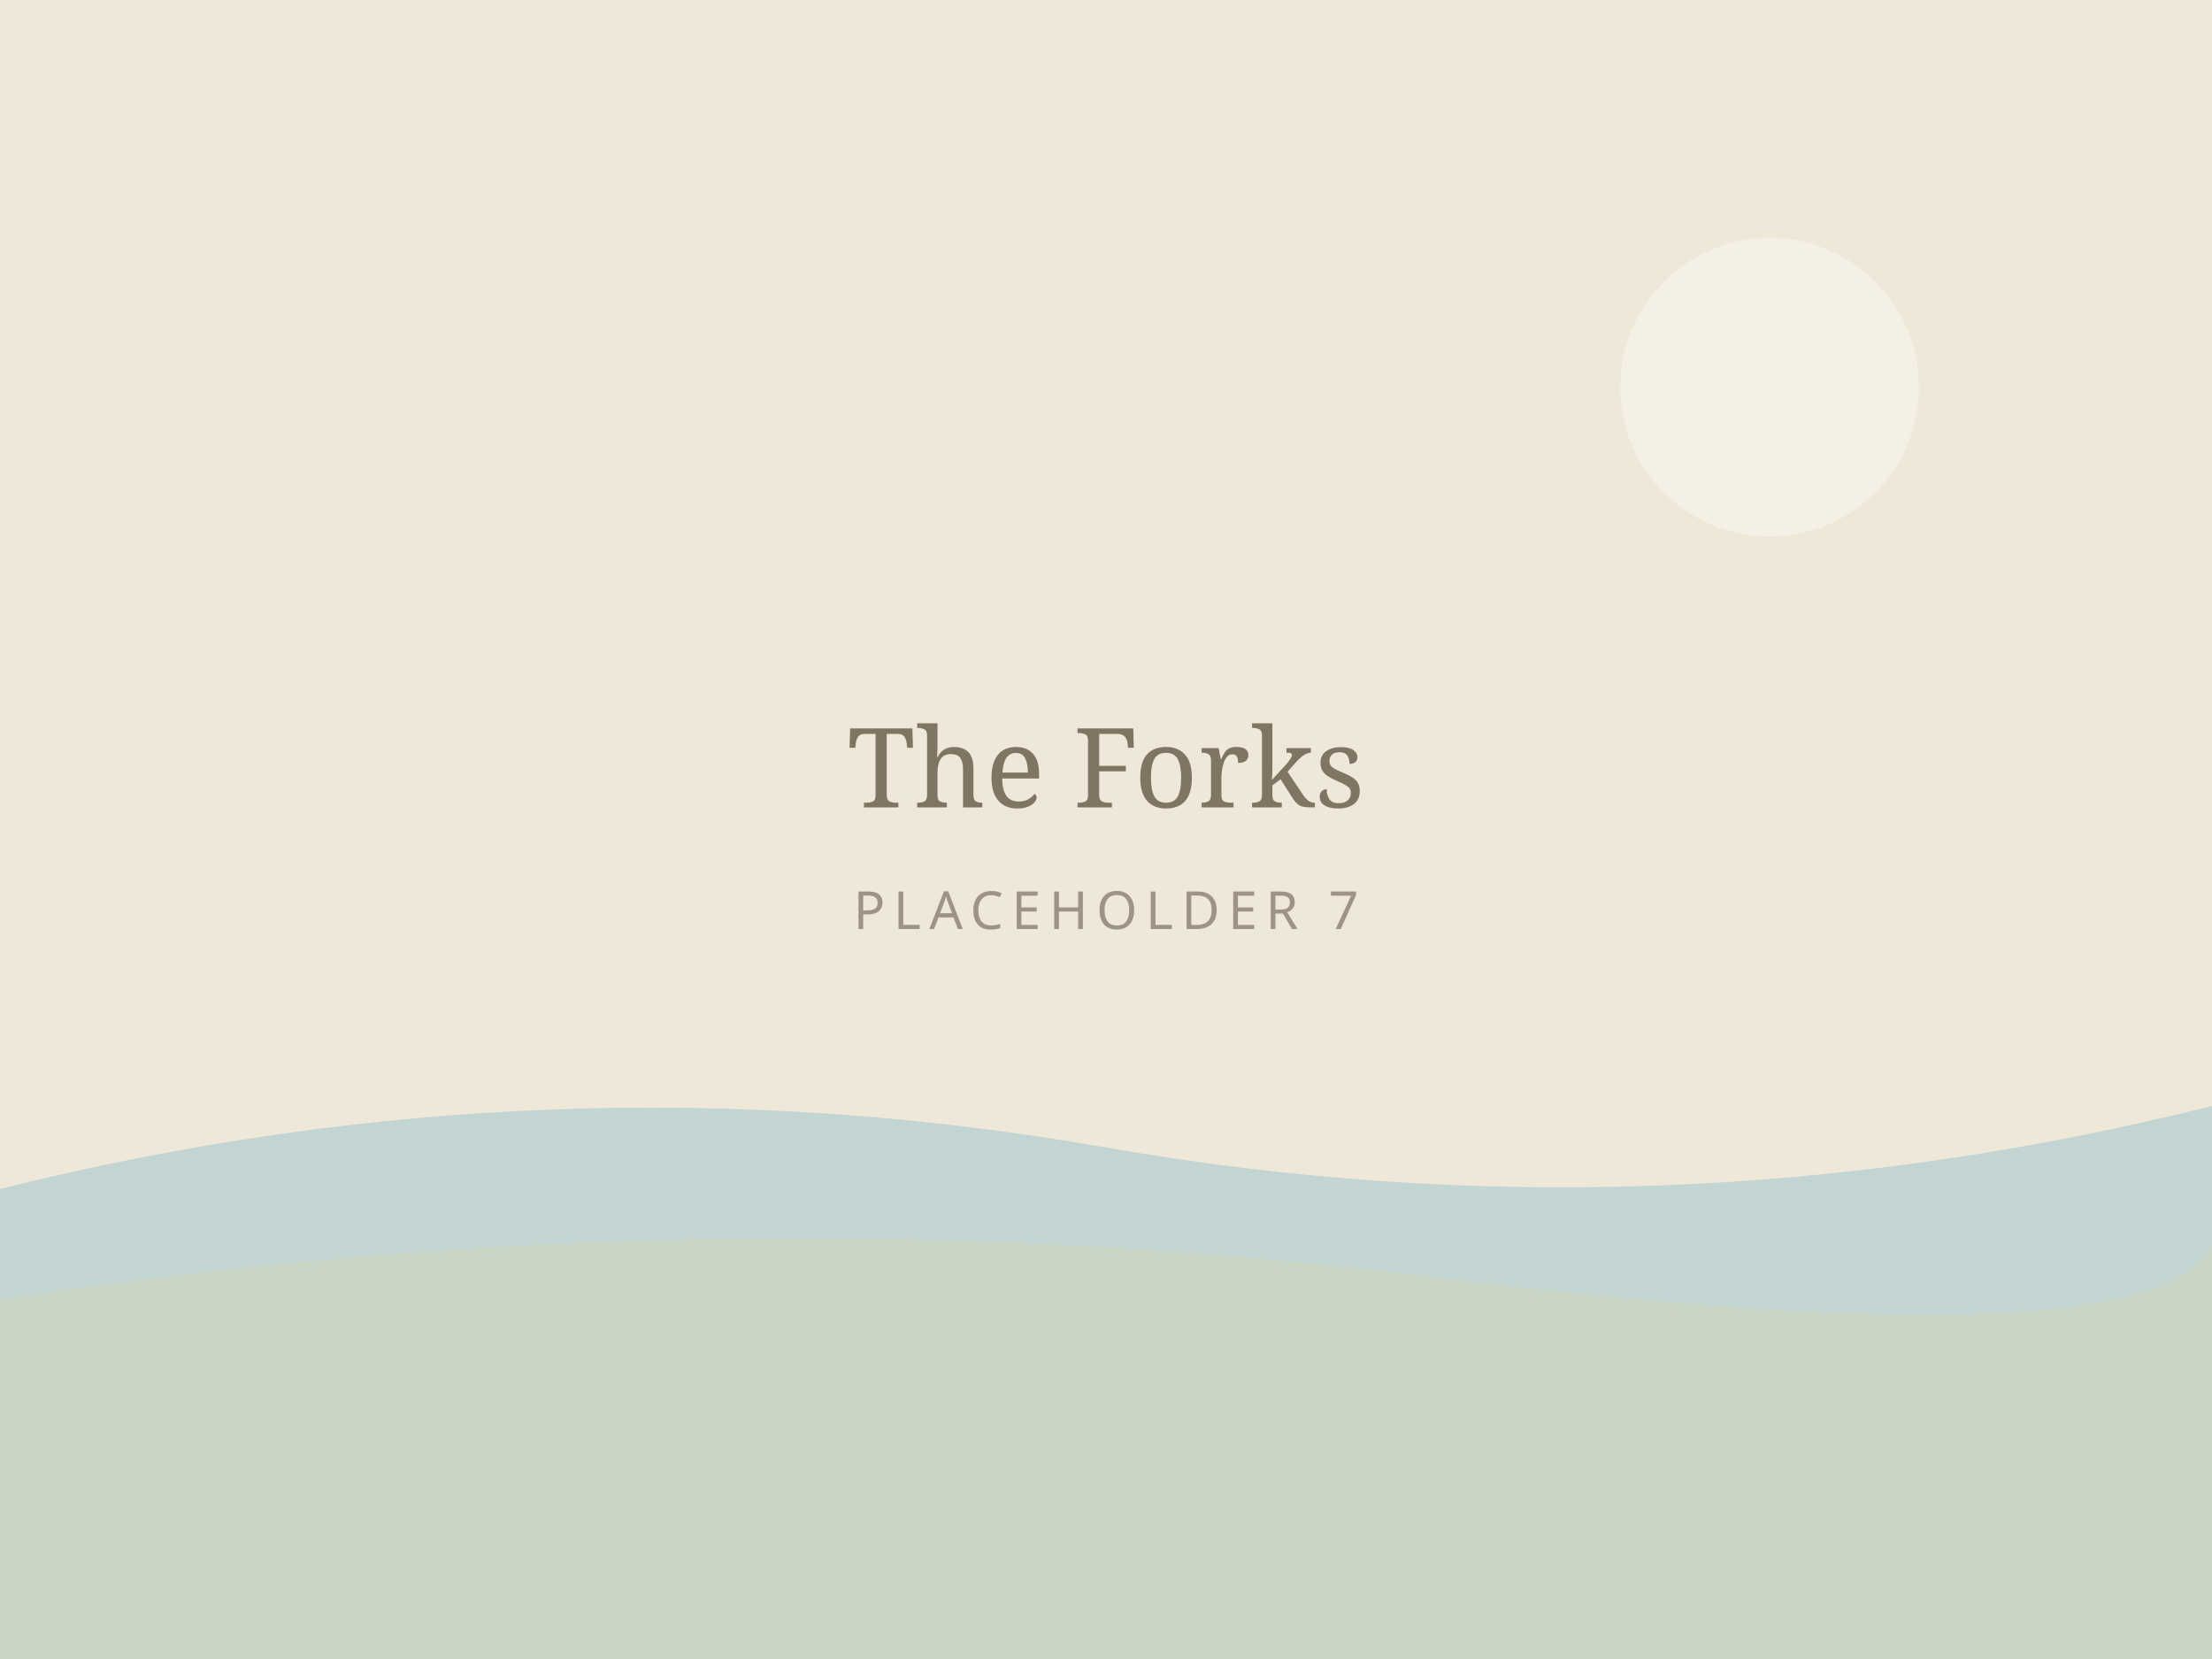
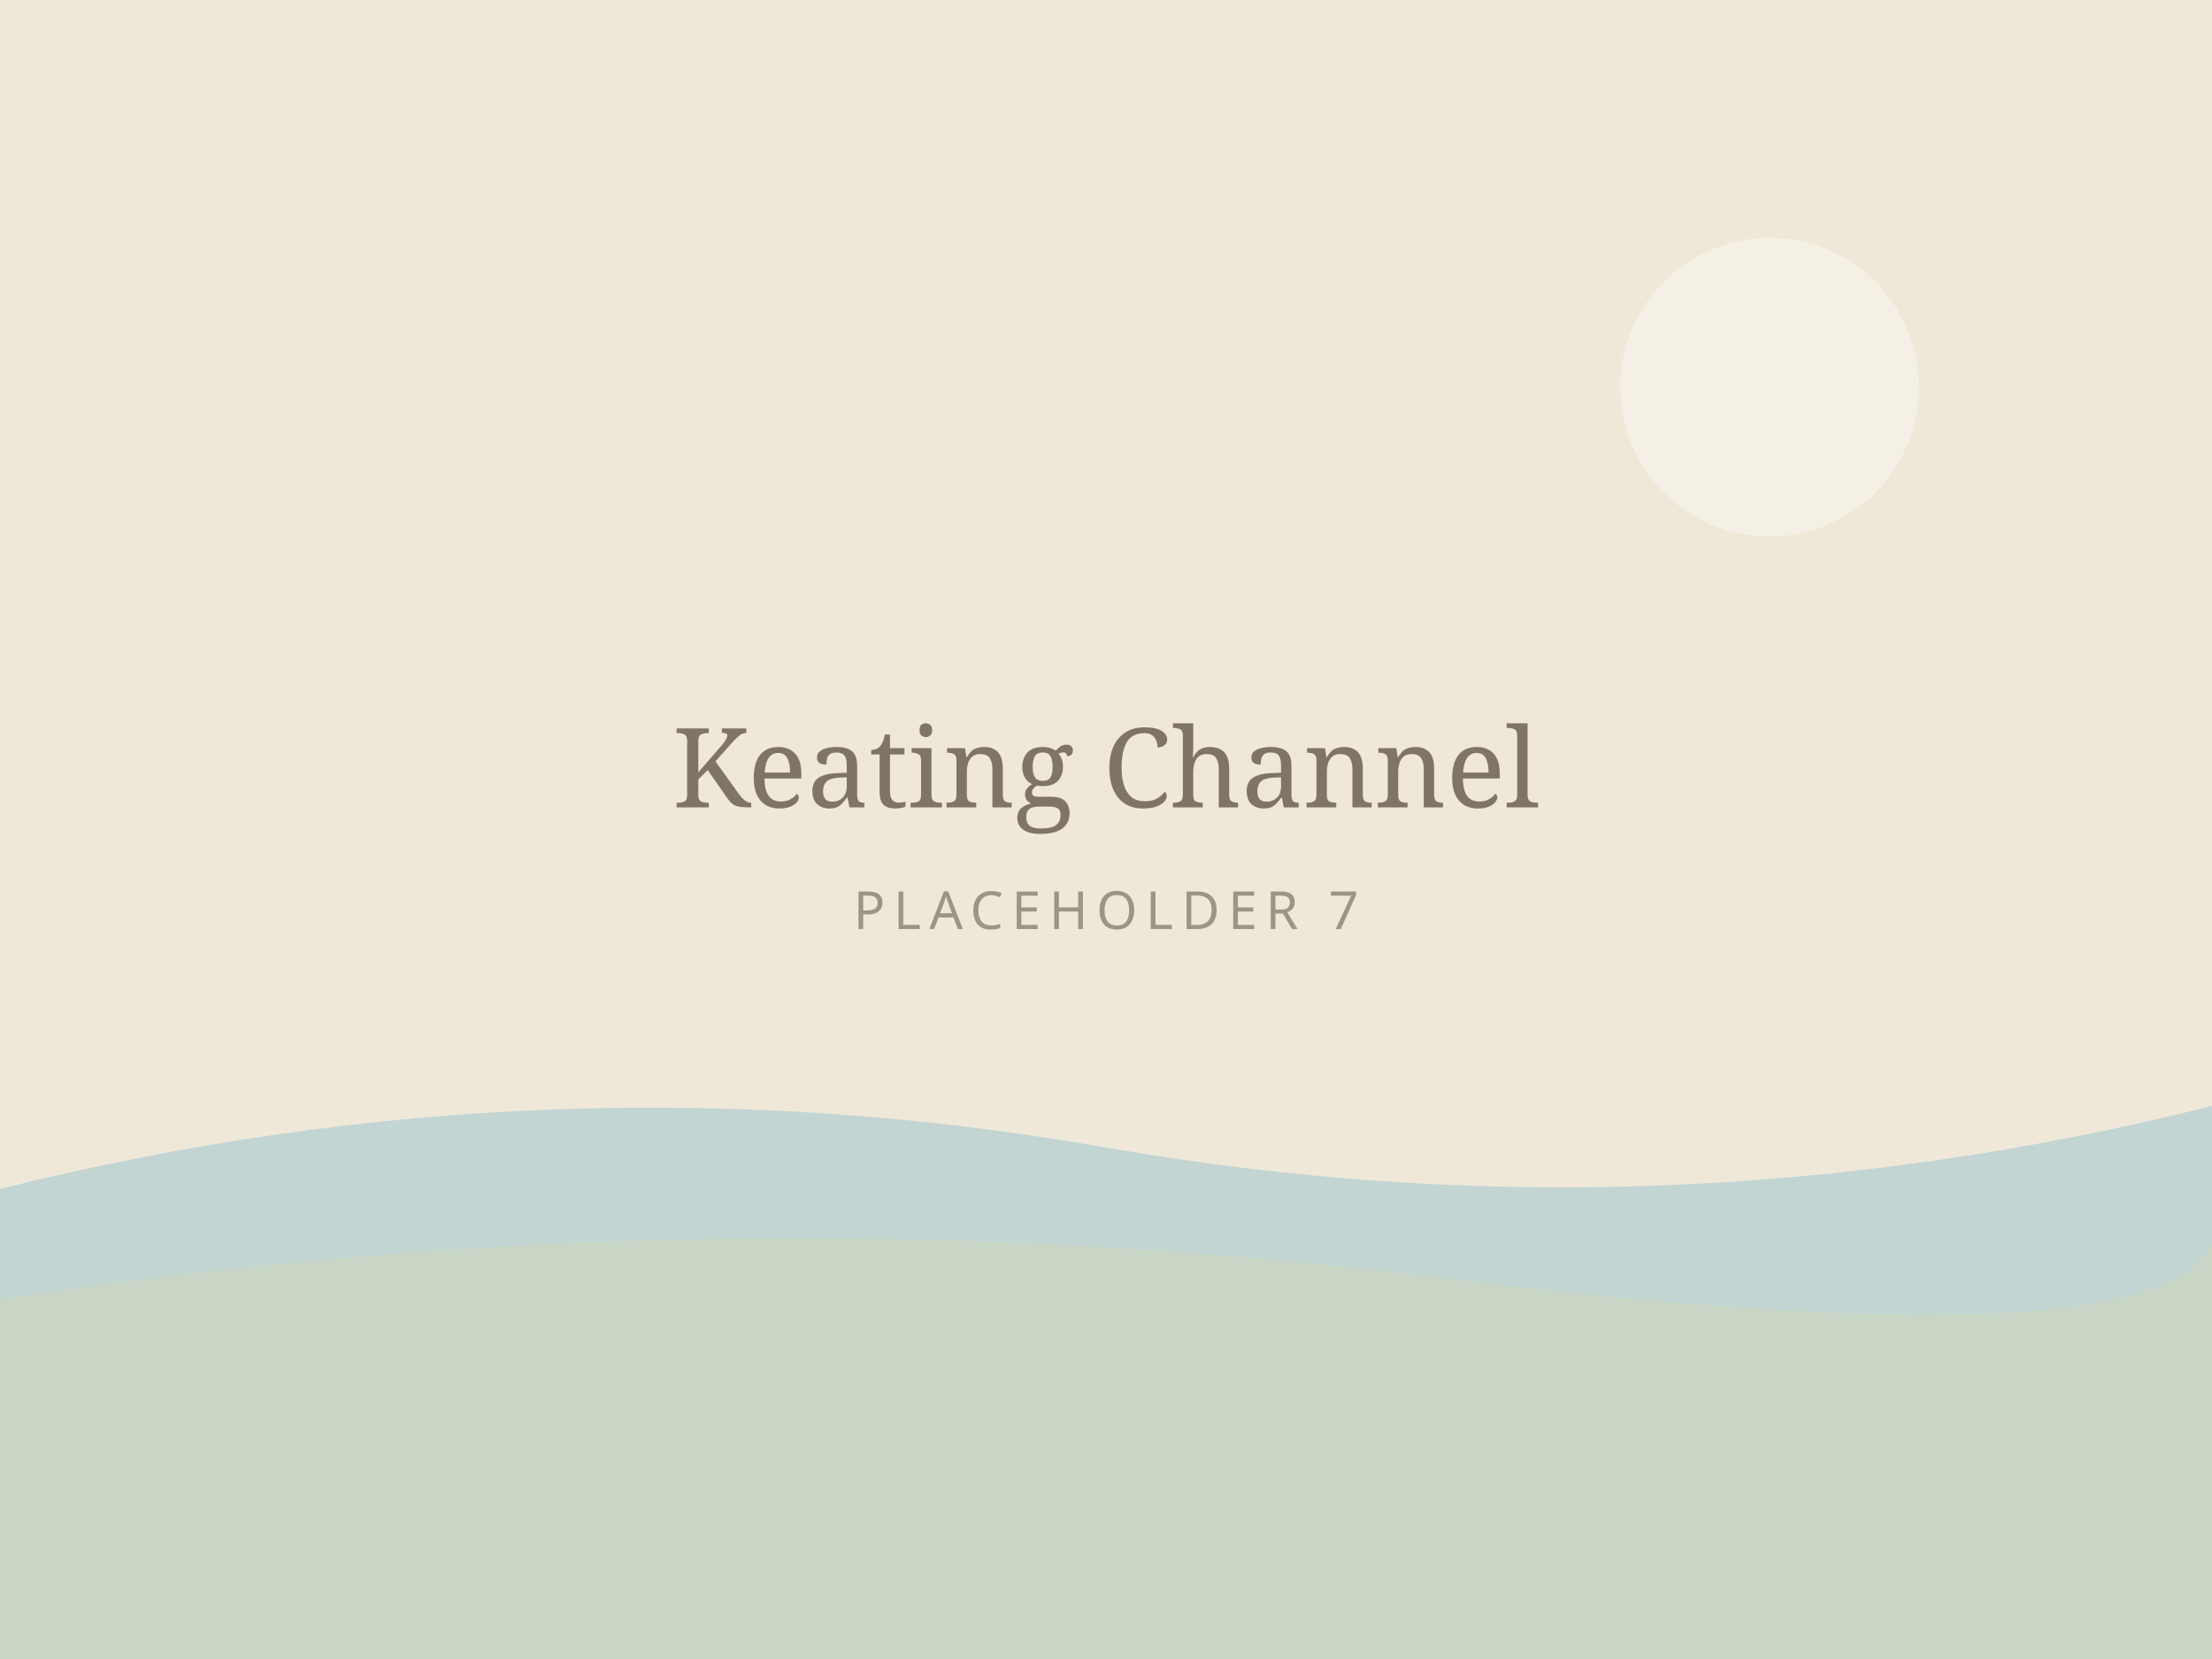
<svg xmlns="http://www.w3.org/2000/svg" viewBox="0 0 800 600">
  <rect width="800" height="600" fill="#efe8d8" />
  <path d="M0 430 Q200 380 400 415 T800 400 L800 600 L0 600 Z" fill="#9fc4d0" opacity=".55" />
  <path d="M0 470 Q260 430 520 462 T800 450 L800 600 L0 600 Z" fill="#cfd8b8" opacity=".5" />
  <circle cx="640" cy="140" r="54" fill="#fff" opacity=".35" />
-   <text x="400" y="292" text-anchor="middle" font-family="Georgia,serif" font-size="40" fill="#3b2f1f" opacity=".62">The Forks</text>
+   <text x="400" y="292" text-anchor="middle" font-family="Georgia,serif" font-size="40" fill="#3b2f1f" opacity=".62">Keating Channel</text>
  <text x="400" y="336" text-anchor="middle" font-family="system-ui,sans-serif" font-size="19" letter-spacing="3" fill="#3b2f1f" opacity=".45">PLACEHOLDER 7</text>
</svg>
